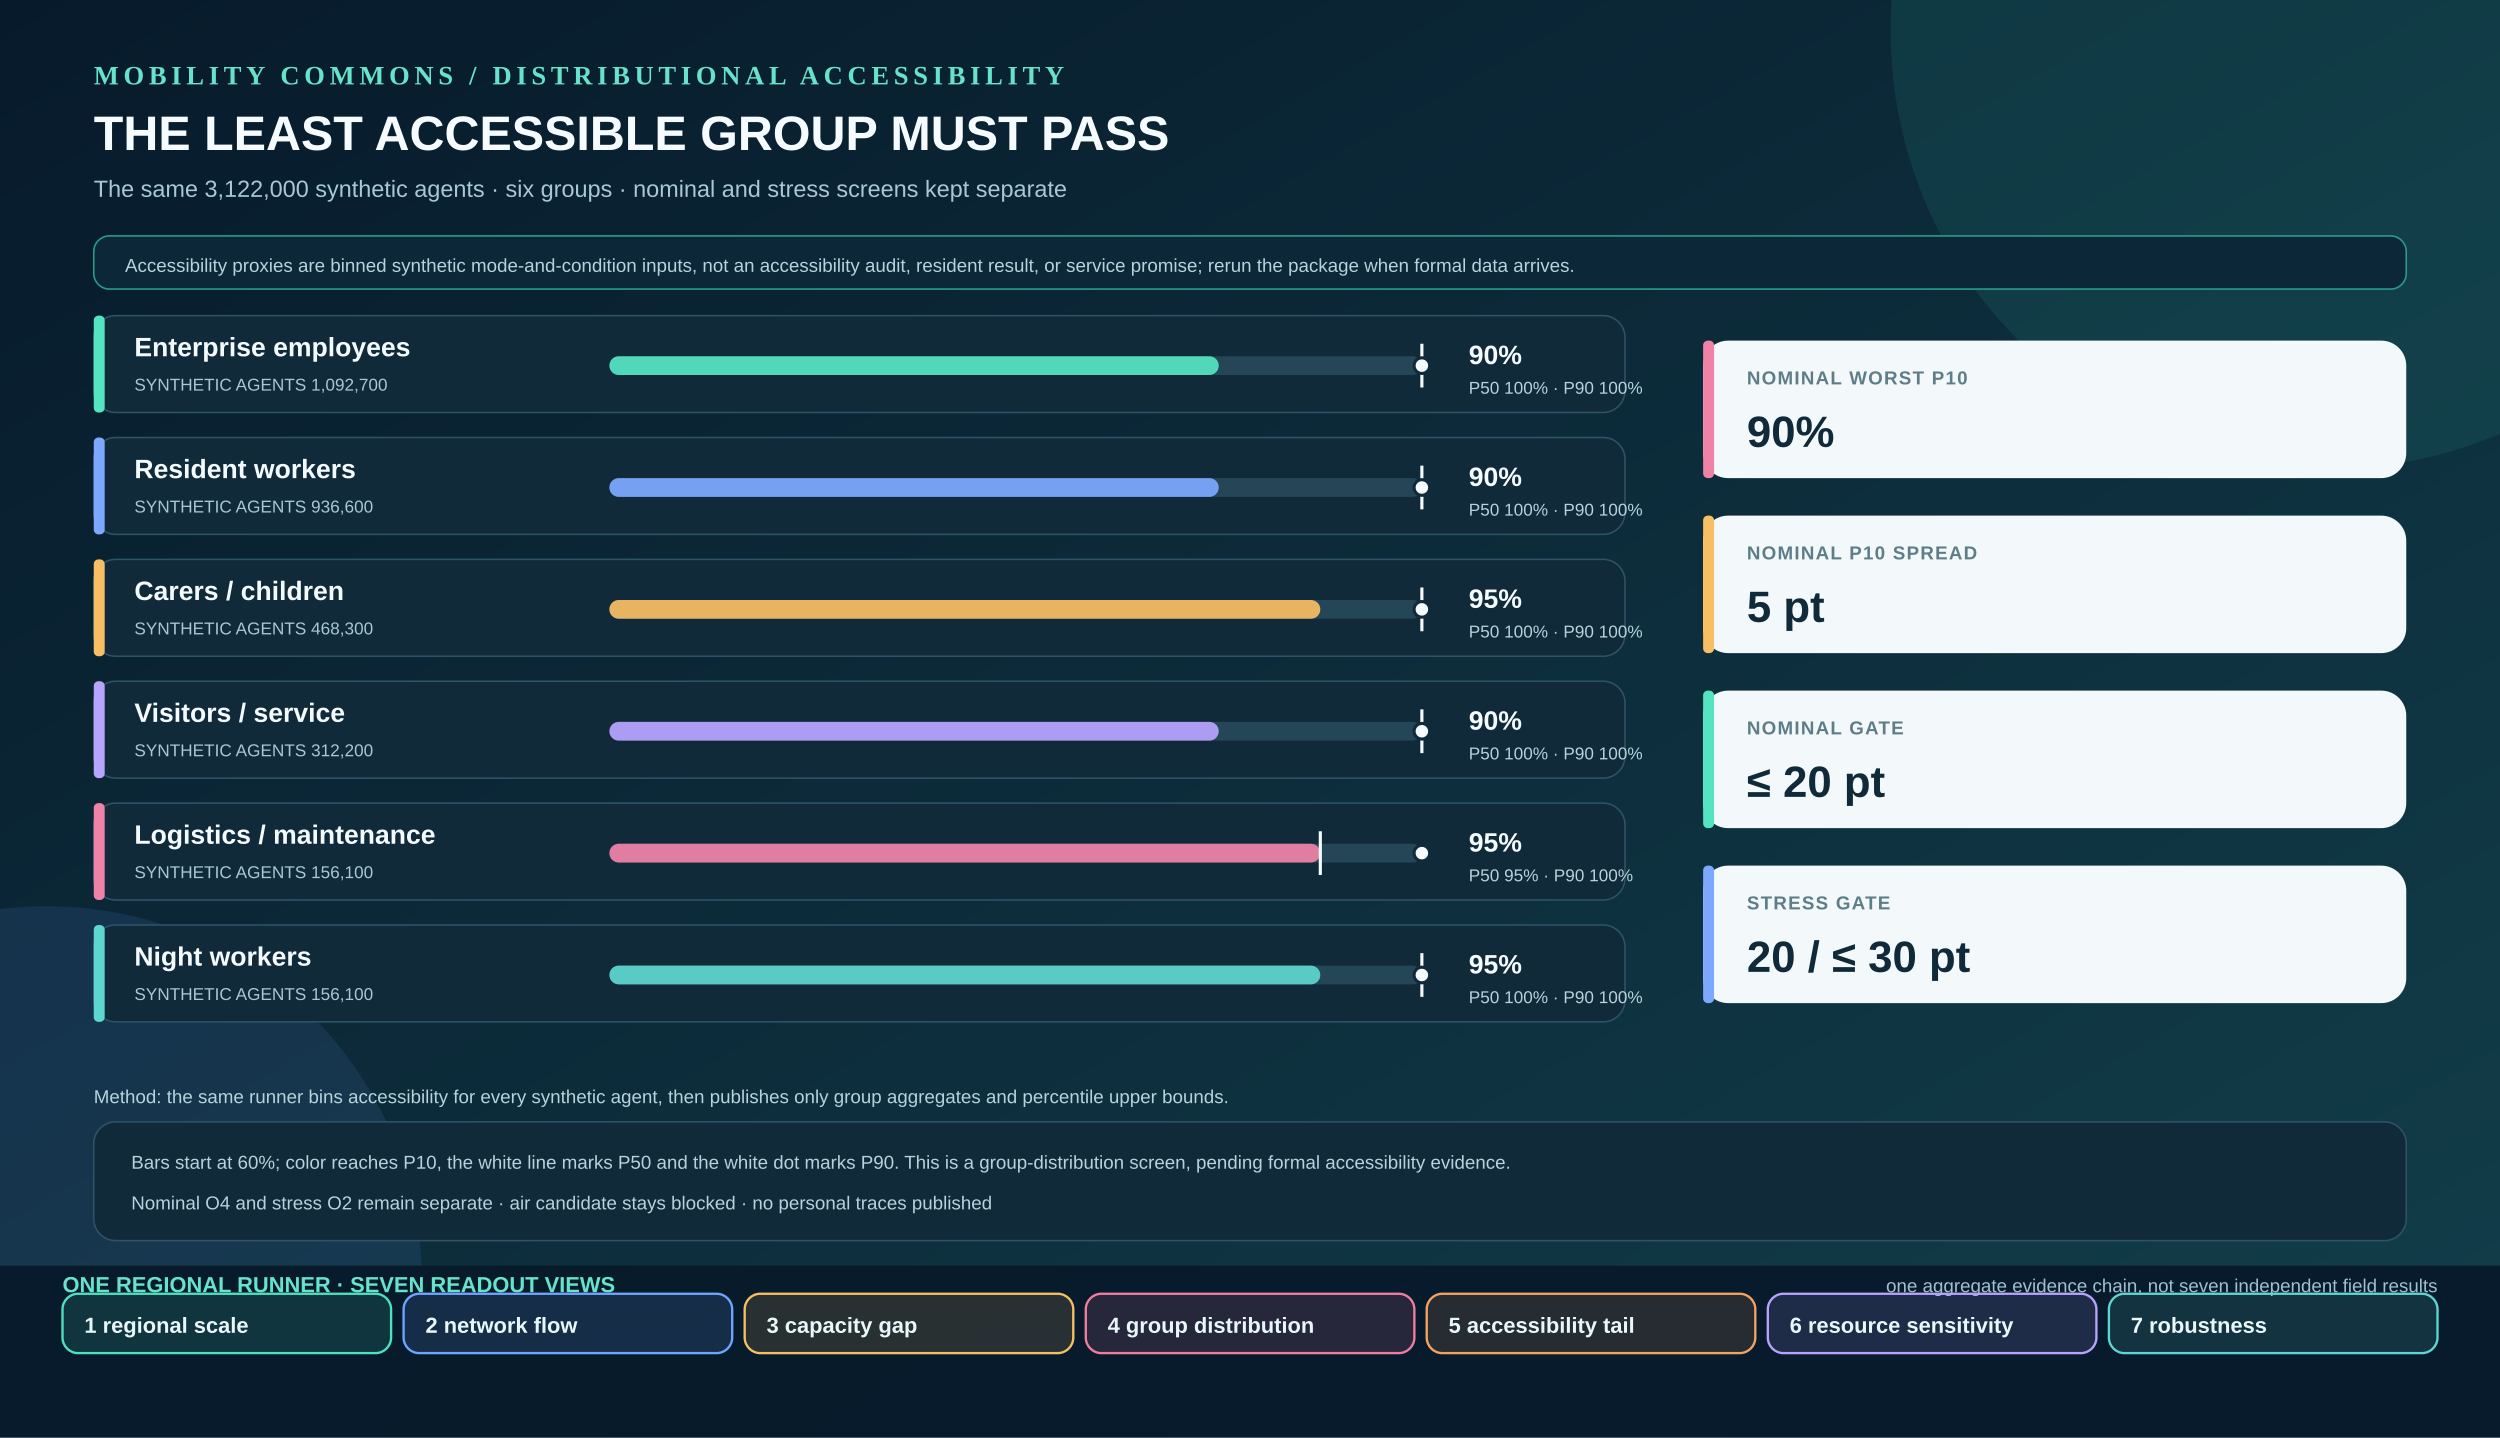
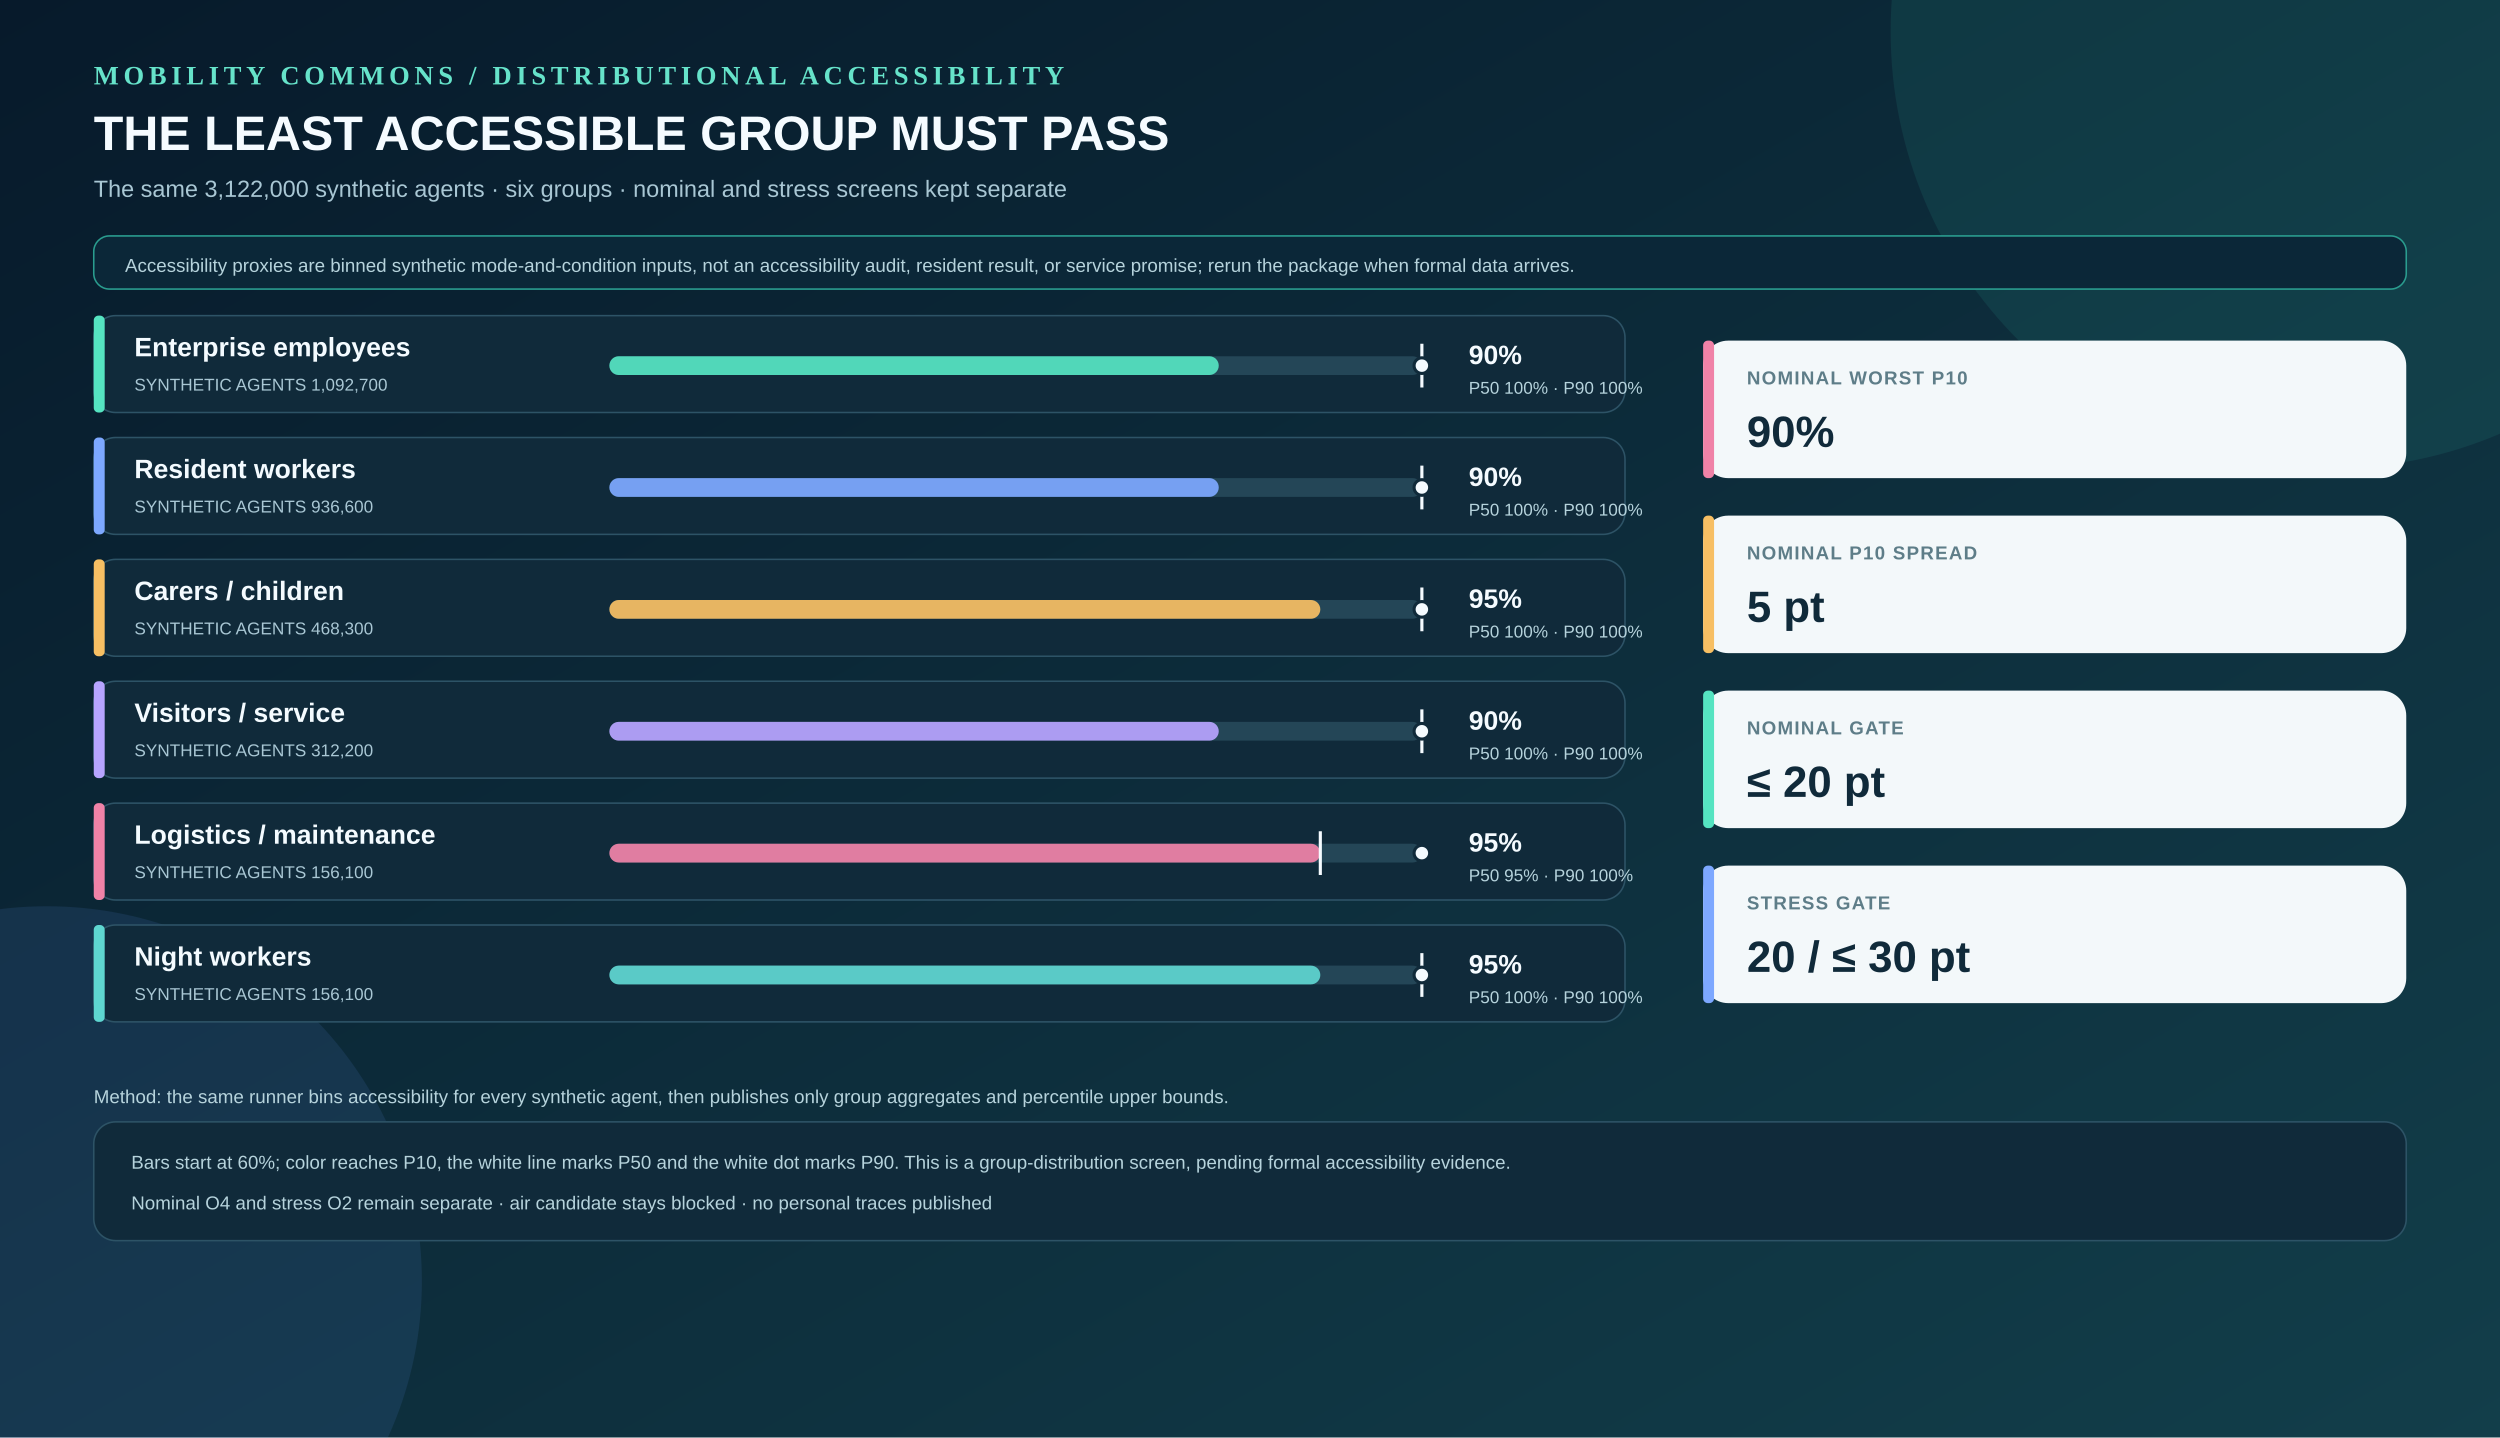
<svg xmlns="http://www.w3.org/2000/svg" width="1600" height="920" viewBox="0 0 1600 920" role="img" aria-labelledby="title desc">
  <defs>
    <linearGradient id="bg" x1="0" y1="0" x2="1" y2="1">
      <stop offset="0" stop-color="#071A2B" />
      <stop offset="1" stop-color="#123E4A" />
    </linearGradient>
    <style>.title{font:850 31px PingFang SC,Microsoft YaHei,Arial,sans-serif;fill:#F5FBFF}.sub{font:500 15px PingFang SC,Microsoft YaHei,Arial,sans-serif;fill:#A9C7D4}.group{font:800 17px PingFang SC,Microsoft YaHei,Arial,sans-serif;fill:#F4FBFF}.small{font:500 11px PingFang SC,Microsoft YaHei,Arial,sans-serif;fill:#A9C7D4}.tiny{font:500 11px PingFang SC,Microsoft YaHei,Arial,sans-serif;fill:#B6D3DC}.value{font:850 17px Arial,sans-serif;fill:#F5FBFF}.cardTitle{font:800 12px Arial,PingFang SC,sans-serif;letter-spacing:.8px;fill:#5E7D88}.cardValue{font:850 28px Arial,PingFang SC,sans-serif;fill:#102A3A}.foot{font:500 12px PingFang SC,Microsoft YaHei,Arial,sans-serif;fill:#B6D3DC}.axis{font:500 11px Arial,PingFang SC,sans-serif;fill:#91B4C0}</style>
  </defs>
  <rect width="1600" height="920" fill="url(#bg)" />
  <circle cx="1490" cy="20" r="280" fill="#2A9D8F" opacity=".14" />
  <circle cx="30" cy="820" r="240" fill="#5B8DEF" opacity=".12" />
  <text x="60" y="54" fill="#66E3CA" font-size="17" font-weight="900" letter-spacing="3">MOBILITY COMMONS / DISTRIBUTIONAL ACCESSIBILITY</text>
  <text x="60" y="96" class="title">THE LEAST ACCESSIBLE GROUP MUST PASS</text>
  <text x="60" y="126" class="sub">The same 3,122,000 synthetic agents · six groups · nominal and stress screens kept separate</text>
  <rect x="60" y="151" width="1480" height="34" rx="10" fill="#0B2738" stroke="#2A9D8F" />
  <text x="80" y="174" class="foot">Accessibility proxies are binned synthetic mode-and-condition inputs, not an accessibility audit, resident result, or service promise; rerun the package when formal data arrives.</text>
  <text x="390" y="210" class="axis">60%</text>
  <text x="650" y="210" class="axis">80%</text>
  <text x="780" y="210" class="axis">90%</text>
  <text x="910" y="210" class="axis">100%</text>
  <g>
    <rect x="60" y="202" width="980" height="62" rx="14" fill="#102A3A" stroke="#2D5366" />
    <rect x="60" y="202" width="7" height="62" rx="3" fill="#55E4C1" />
    <text x="86" y="228" class="group">Enterprise employees</text>
    <text x="86" y="250" class="small">SYNTHETIC AGENTS 1,092,700</text>
    <rect x="390" y="228" width="520" height="12" rx="6" fill="#244657" />
    <rect x="390" y="228" width="390" height="12" rx="6" fill="#55E4C1" opacity=".92" />
    <line x1="910" y1="220" x2="910" y2="248" stroke="#F5FBFF" stroke-width="2" />
    <circle cx="910" cy="234" r="5" fill="#F5FBFF" stroke="#102A3A" stroke-width="2" />
    <text x="940" y="233" class="value">90%</text>
    <text x="940" y="252" class="tiny">P50 100% · P90 100%</text>
  </g>
  <g>
    <rect x="60" y="280" width="980" height="62" rx="14" fill="#102A3A" stroke="#2D5366" />
    <rect x="60" y="280" width="7" height="62" rx="3" fill="#7DA8FF" />
    <text x="86" y="306" class="group">Resident workers</text>
    <text x="86" y="328" class="small">SYNTHETIC AGENTS 936,600</text>
    <rect x="390" y="306" width="520" height="12" rx="6" fill="#244657" />
    <rect x="390" y="306" width="390" height="12" rx="6" fill="#7DA8FF" opacity=".92" />
    <line x1="910" y1="298" x2="910" y2="326" stroke="#F5FBFF" stroke-width="2" />
    <circle cx="910" cy="312" r="5" fill="#F5FBFF" stroke="#102A3A" stroke-width="2" />
    <text x="940" y="311" class="value">90%</text>
    <text x="940" y="330" class="tiny">P50 100% · P90 100%</text>
  </g>
  <g>
    <rect x="60" y="358" width="980" height="62" rx="14" fill="#102A3A" stroke="#2D5366" />
    <rect x="60" y="358" width="7" height="62" rx="3" fill="#F7BF63" />
    <text x="86" y="384" class="group">Carers / children</text>
    <text x="86" y="406" class="small">SYNTHETIC AGENTS 468,300</text>
    <rect x="390" y="384" width="520" height="12" rx="6" fill="#244657" />
    <rect x="390" y="384" width="455" height="12" rx="6" fill="#F7BF63" opacity=".92" />
    <line x1="910" y1="376" x2="910" y2="404" stroke="#F5FBFF" stroke-width="2" />
    <circle cx="910" cy="390" r="5" fill="#F5FBFF" stroke="#102A3A" stroke-width="2" />
    <text x="940" y="389" class="value">95%</text>
    <text x="940" y="408" class="tiny">P50 100% · P90 100%</text>
  </g>
  <g>
    <rect x="60" y="436" width="980" height="62" rx="14" fill="#102A3A" stroke="#2D5366" />
    <rect x="60" y="436" width="7" height="62" rx="3" fill="#B7A4FF" />
    <text x="86" y="462" class="group">Visitors / service</text>
    <text x="86" y="484" class="small">SYNTHETIC AGENTS 312,200</text>
    <rect x="390" y="462" width="520" height="12" rx="6" fill="#244657" />
    <rect x="390" y="462" width="390" height="12" rx="6" fill="#B7A4FF" opacity=".92" />
    <line x1="910" y1="454" x2="910" y2="482" stroke="#F5FBFF" stroke-width="2" />
    <circle cx="910" cy="468" r="5" fill="#F5FBFF" stroke="#102A3A" stroke-width="2" />
    <text x="940" y="467" class="value">90%</text>
    <text x="940" y="486" class="tiny">P50 100% · P90 100%</text>
  </g>
  <g>
    <rect x="60" y="514" width="980" height="62" rx="14" fill="#102A3A" stroke="#2D5366" />
    <rect x="60" y="514" width="7" height="62" rx="3" fill="#F082A7" />
    <text x="86" y="540" class="group">Logistics / maintenance</text>
    <text x="86" y="562" class="small">SYNTHETIC AGENTS 156,100</text>
    <rect x="390" y="540" width="520" height="12" rx="6" fill="#244657" />
    <rect x="390" y="540" width="455" height="12" rx="6" fill="#F082A7" opacity=".92" />
    <line x1="845" y1="532" x2="845" y2="560" stroke="#F5FBFF" stroke-width="2" />
    <circle cx="910" cy="546" r="5" fill="#F5FBFF" stroke="#102A3A" stroke-width="2" />
    <text x="940" y="545" class="value">95%</text>
    <text x="940" y="564" class="tiny">P50 95% · P90 100%</text>
  </g>
  <g>
    <rect x="60" y="592" width="980" height="62" rx="14" fill="#102A3A" stroke="#2D5366" />
    <rect x="60" y="592" width="7" height="62" rx="3" fill="#5ED6D0" />
    <text x="86" y="618" class="group">Night workers</text>
    <text x="86" y="640" class="small">SYNTHETIC AGENTS 156,100</text>
    <rect x="390" y="618" width="520" height="12" rx="6" fill="#244657" />
    <rect x="390" y="618" width="455" height="12" rx="6" fill="#5ED6D0" opacity=".92" />
    <line x1="910" y1="610" x2="910" y2="638" stroke="#F5FBFF" stroke-width="2" />
    <circle cx="910" cy="624" r="5" fill="#F5FBFF" stroke="#102A3A" stroke-width="2" />
    <text x="940" y="623" class="value">95%</text>
    <text x="940" y="642" class="tiny">P50 100% · P90 100%</text>
  </g>
  <g>
    <rect x="1090" y="218" width="450" height="88" rx="16" fill="#F3F8FA" />
    <rect x="1090" y="218" width="7" height="88" rx="3" fill="#F082A7" />
    <text x="1118" y="246" class="cardTitle">NOMINAL WORST P10</text>
    <text x="1118" y="286" class="cardValue">90%</text>
  </g>
  <g>
    <rect x="1090" y="330" width="450" height="88" rx="16" fill="#F3F8FA" />
    <rect x="1090" y="330" width="7" height="88" rx="3" fill="#F7BF63" />
    <text x="1118" y="358" class="cardTitle">NOMINAL P10 SPREAD</text>
    <text x="1118" y="398" class="cardValue">5 pt</text>
  </g>
  <g>
    <rect x="1090" y="442" width="450" height="88" rx="16" fill="#F3F8FA" />
    <rect x="1090" y="442" width="7" height="88" rx="3" fill="#55E4C1" />
    <text x="1118" y="470" class="cardTitle">NOMINAL GATE</text>
    <text x="1118" y="510" class="cardValue">≤ 20 pt</text>
  </g>
  <g>
    <rect x="1090" y="554" width="450" height="88" rx="16" fill="#F3F8FA" />
    <rect x="1090" y="554" width="7" height="88" rx="3" fill="#7DA8FF" />
    <text x="1118" y="582" class="cardTitle">STRESS GATE</text>
    <text x="1118" y="622" class="cardValue">20 / ≤ 30 pt</text>
  </g>
  <rect x="60" y="718" width="1480" height="76" rx="14" fill="#102A3A" stroke="#2D5366" />
  <text x="84" y="748" class="foot">Bars start at 60%; color reaches P10, the white line marks P50 and the white dot marks P90. This is a group-distribution screen, pending formal accessibility evidence.</text>
  <text x="84" y="774" class="foot">Nominal O4 and stress O2 remain separate · air candidate stays blocked · no personal traces published</text>
  <text x="60" y="706" class="foot">Method: the same runner bins accessibility for every synthetic agent, then publishes only group aggregates and percentile upper bounds.</text>
-   <g id="evidence-chain-ribbon">
-     <rect x="0" y="810" width="1600" height="110" fill="#071A2B" opacity=".96" />
-     <text x="40" y="827" font-family="Arial,sans-serif" font-size="14" font-weight="800" fill="#66E3CA">ONE REGIONAL RUNNER · SEVEN READOUT VIEWS</text>
-     <text x="1560" y="827" text-anchor="end" font-family="Arial,sans-serif" font-size="12" fill="#9FC0CF">one aggregate evidence chain, not seven independent field results</text>
-     <rect x="40.0" y="828" width="210.3" height="38" rx="10" fill="#4DE1BF22" stroke="#4DE1BF" stroke-width="1.5" />
-     <text x="54.0" y="853" font-family="Arial,sans-serif" font-size="14" font-weight="800" fill="#E8F8FA">1  regional scale</text>
-     <rect x="258.3" y="828" width="210.3" height="38" rx="10" fill="#6EA5FF22" stroke="#6EA5FF" stroke-width="1.5" />
-     <text x="272.3" y="853" font-family="Arial,sans-serif" font-size="14" font-weight="800" fill="#E8F8FA">2  network flow</text>
-     <rect x="476.6" y="828" width="210.3" height="38" rx="10" fill="#F7BF6322" stroke="#F7BF63" stroke-width="1.5" />
-     <text x="490.6" y="853" font-family="Arial,sans-serif" font-size="14" font-weight="800" fill="#E8F8FA">3  capacity gap</text>
-     <rect x="694.9" y="828" width="210.3" height="38" rx="10" fill="#F07D9E22" stroke="#F07D9E" stroke-width="1.5" />
-     <text x="708.9" y="853" font-family="Arial,sans-serif" font-size="14" font-weight="800" fill="#E8F8FA">4  group distribution</text>
-     <rect x="913.1" y="828" width="210.3" height="38" rx="10" fill="#F4A26122" stroke="#F4A261" stroke-width="1.5" />
-     <text x="927.1" y="853" font-family="Arial,sans-serif" font-size="14" font-weight="800" fill="#E8F8FA">5  accessibility tail</text>
-     <rect x="1131.4" y="828" width="210.3" height="38" rx="10" fill="#B8A1FF22" stroke="#B8A1FF" stroke-width="1.5" />
-     <text x="1145.4" y="853" font-family="Arial,sans-serif" font-size="14" font-weight="800" fill="#E8F8FA">6  resource sensitivity</text>
-     <rect x="1349.7" y="828" width="210.3" height="38" rx="10" fill="#5ED6D022" stroke="#5ED6D0" stroke-width="1.5" />
-     <text x="1363.7" y="853" font-family="Arial,sans-serif" font-size="14" font-weight="800" fill="#E8F8FA">7  robustness</text>
-   </g>
</svg>
